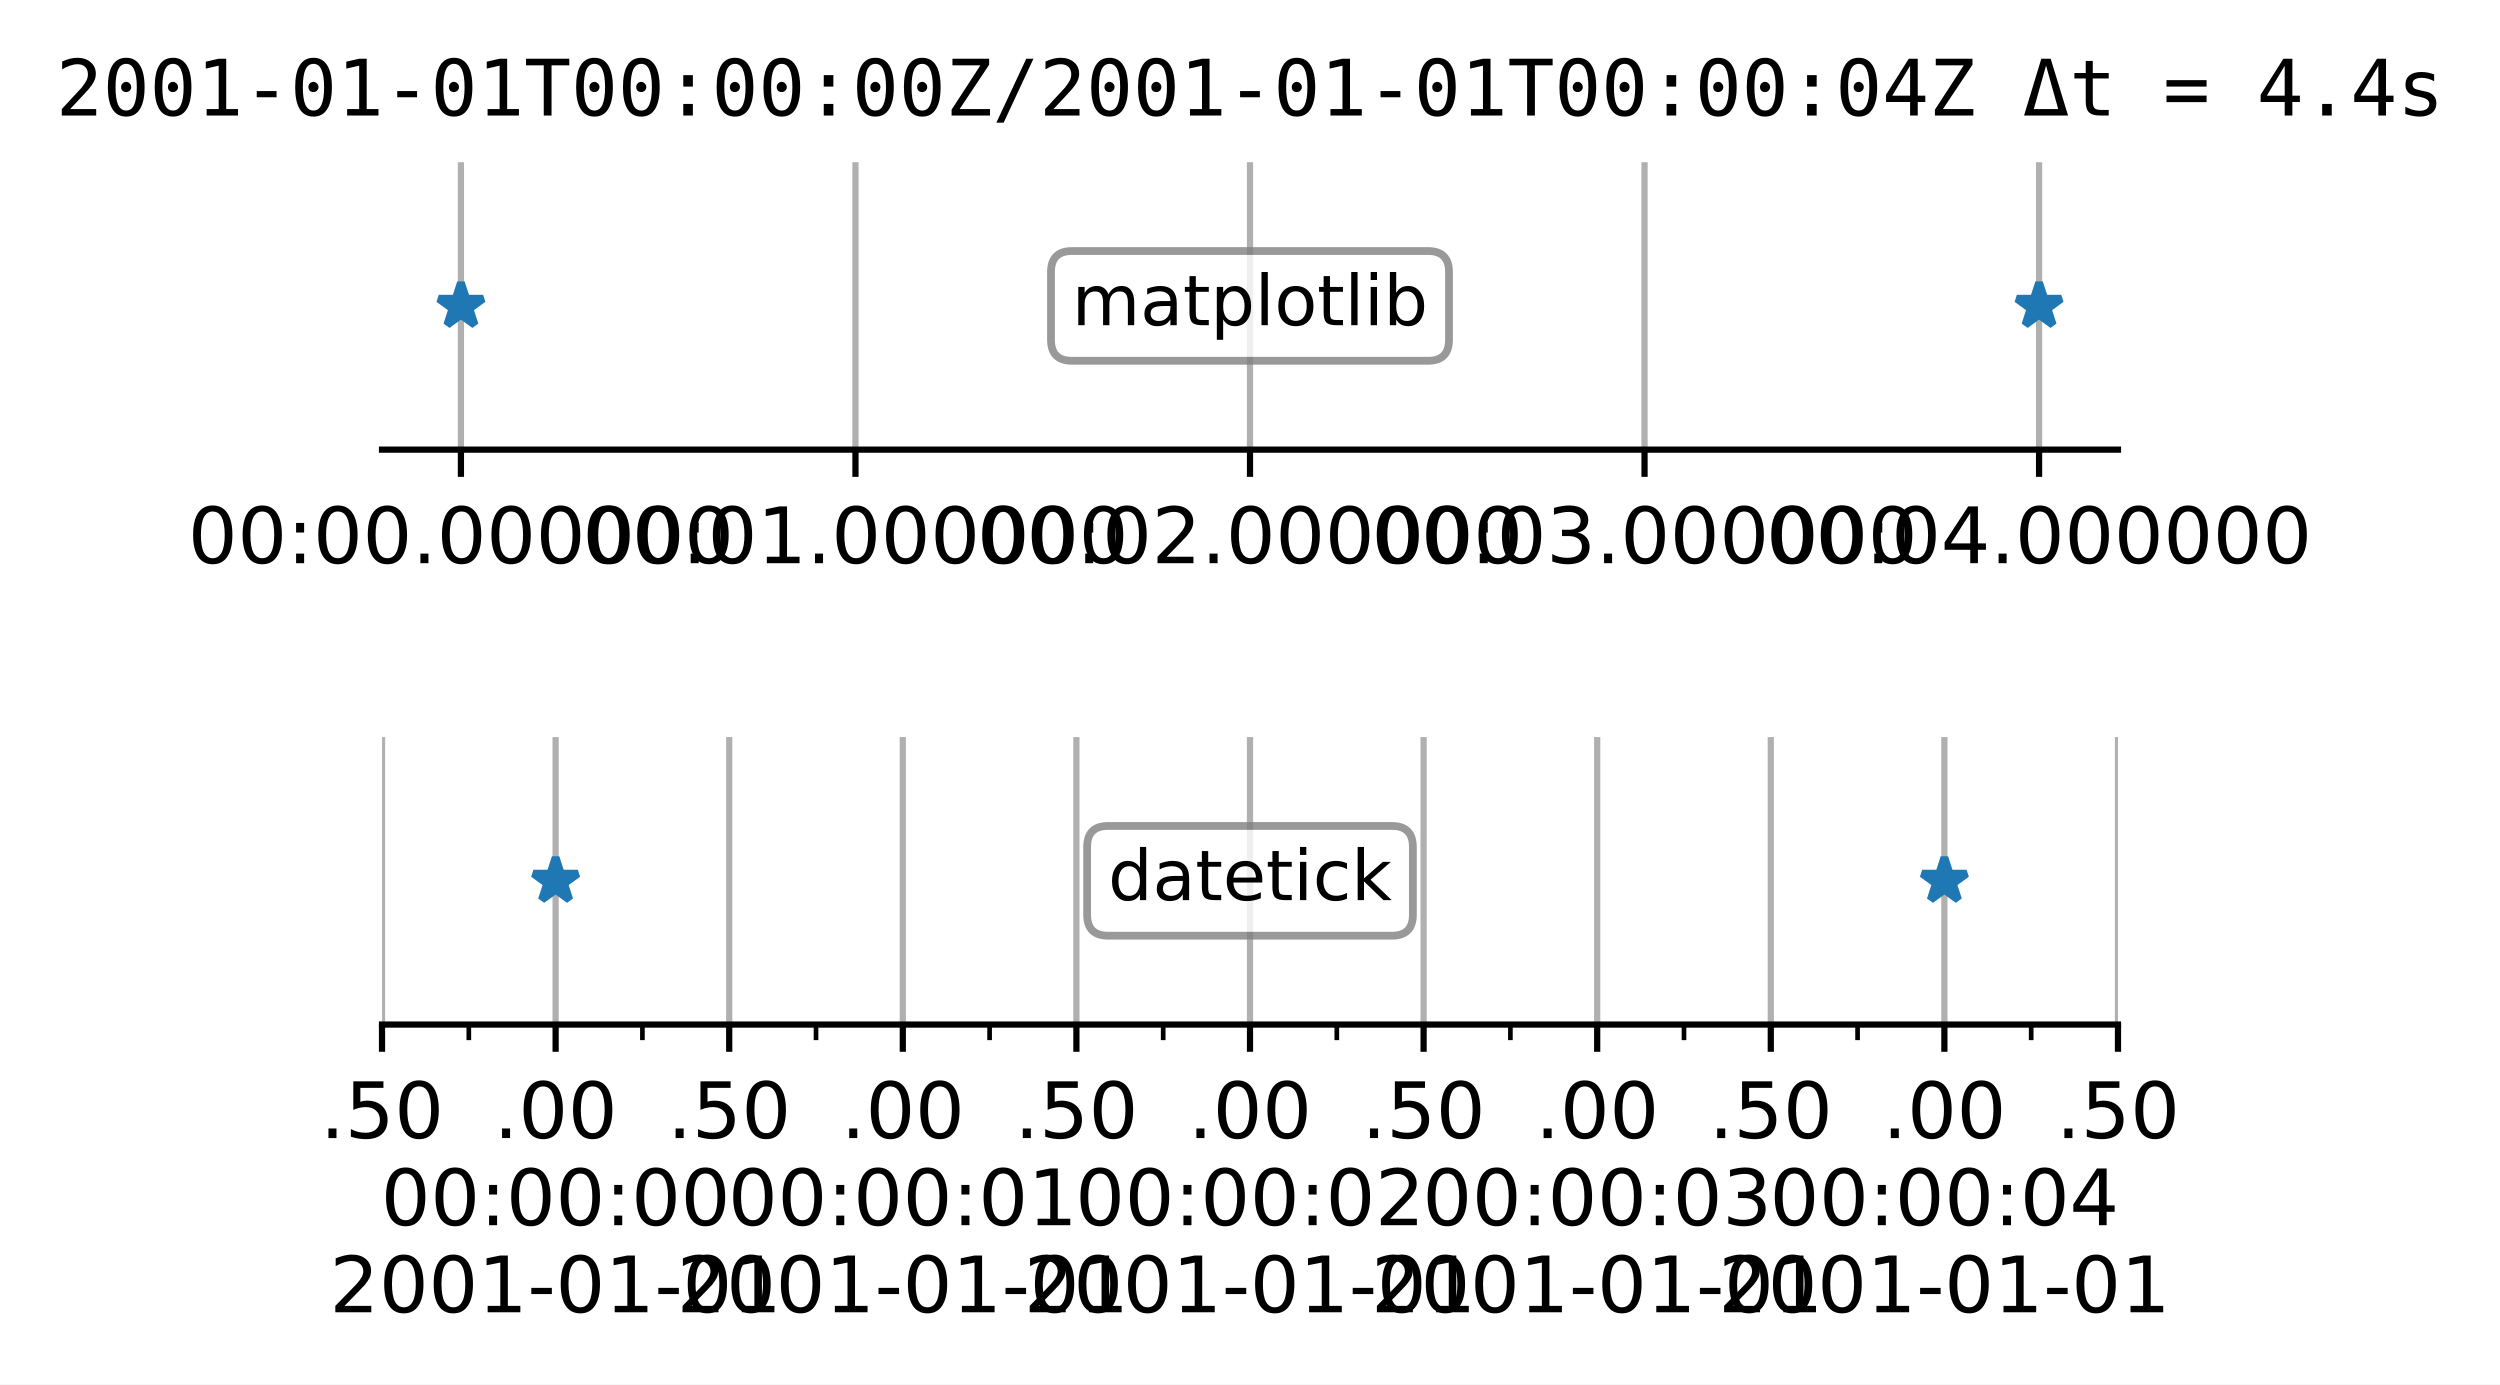
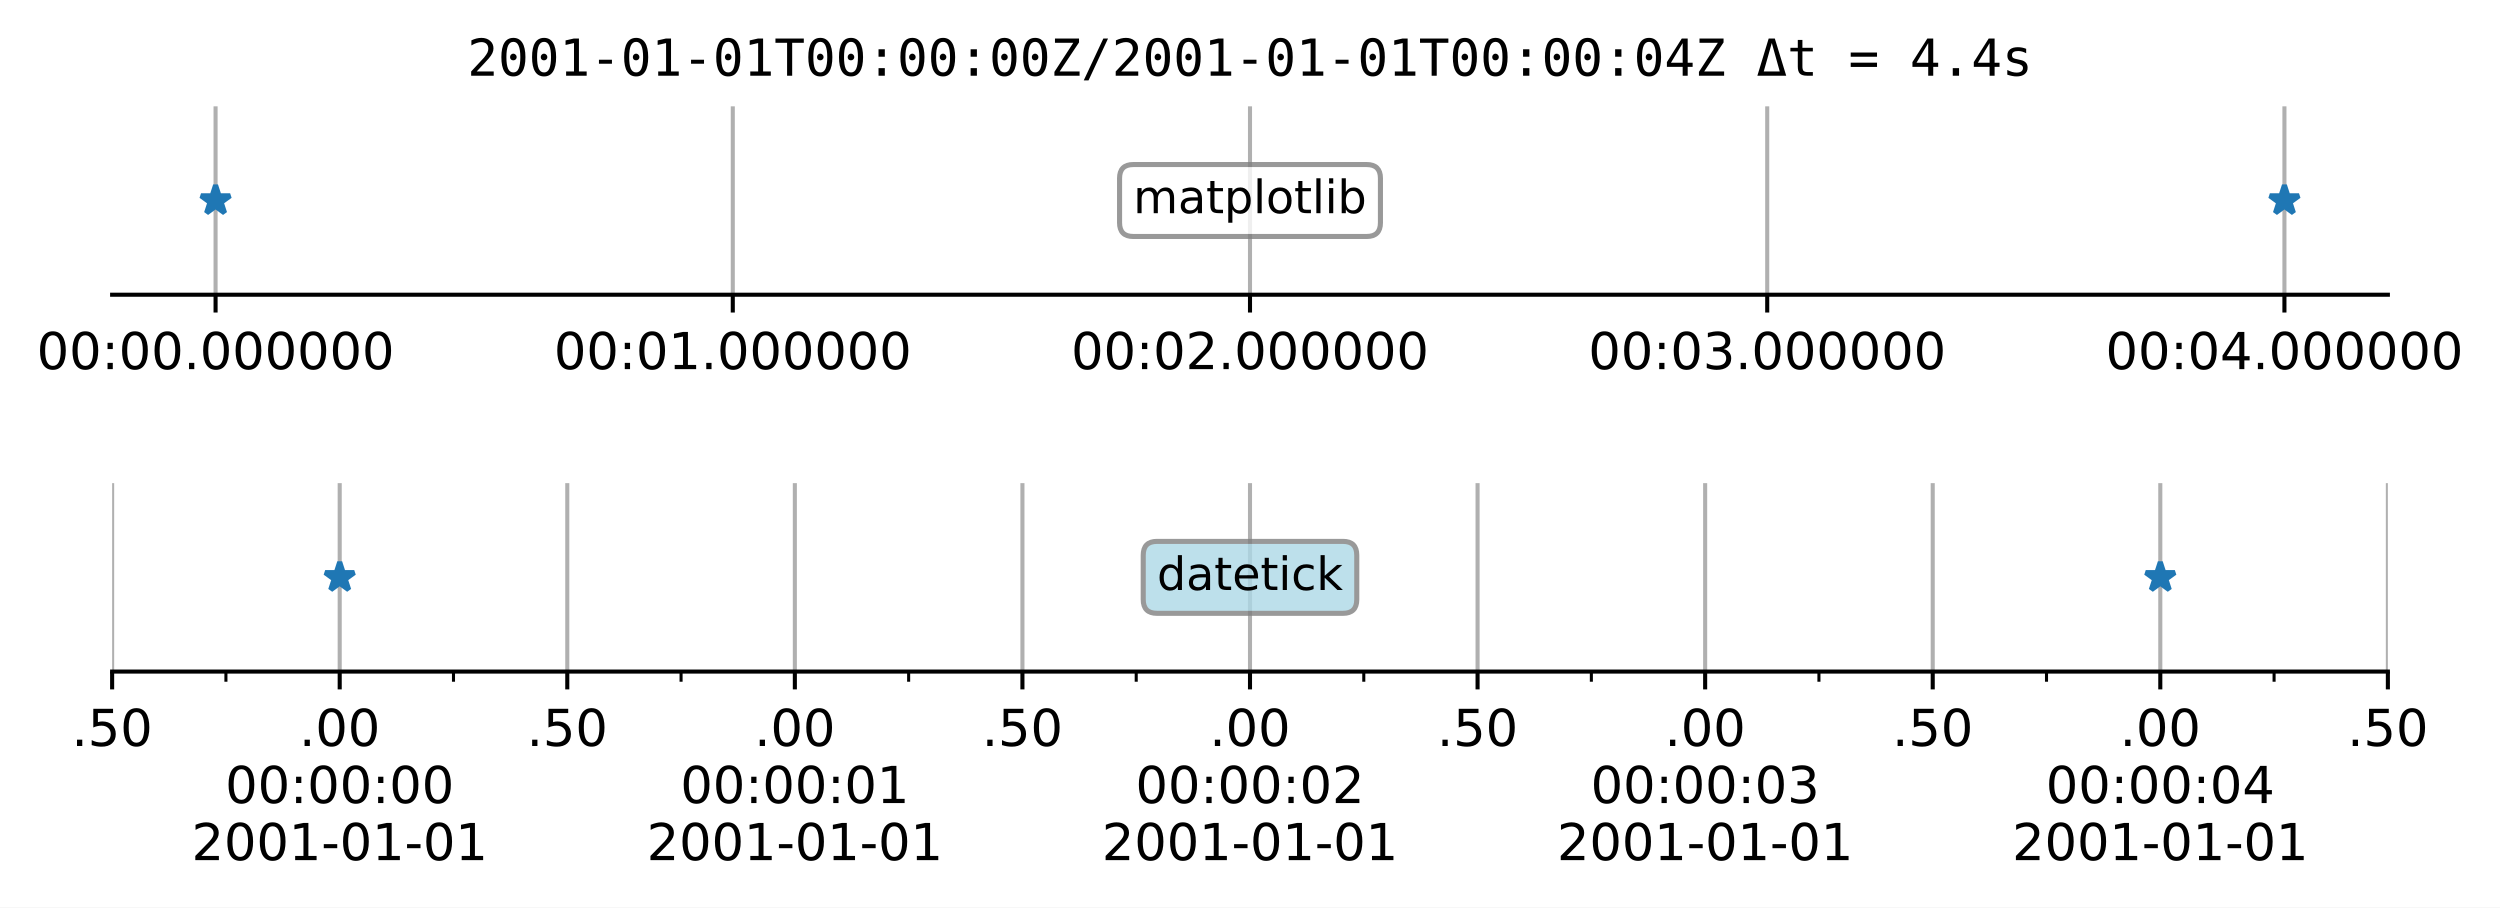
- <svg xmlns="http://www.w3.org/2000/svg" xmlns:xlink="http://www.w3.org/1999/xlink" width="321.436pt" height="178.005pt" viewBox="0 0 321.436 178.005" version="1.1">
+ <svg xmlns="http://www.w3.org/2000/svg" xmlns:xlink="http://www.w3.org/1999/xlink" width="490.39pt" height="178.005pt" viewBox="0 0 490.39 178.005" version="1.1">
  <defs>
    <style type="text/css">*{stroke-linejoin: round; stroke-linecap: butt}</style>
  </defs>
  <g id="figure_1">
    <g id="patch_1">
-       <path d="M 0 178.005  L 321.436 178.005  L 321.436 0  L 0 0  z " style="fill: #ffffff" />
+       <path d="M 0 178.005  L 490.39 178.005  L 490.39 0  L 0 0  z " style="fill: #ffffff" />
    </g>
    <g id="axes_1">
      <g id="patch_2">
-         <path d="M 49.118 57.812  L 272.318 57.812  L 272.318 20.852  L 49.118 20.852  z " style="fill: #ffffff" />
+         <path d="M 21.995 57.812  L 468.395 57.812  L 468.395 20.852  L 21.995 20.852  z " style="fill: #ffffff" />
      </g>
      <g id="matplotlib.axis_1">
        <g id="xtick_1">
          <g id="line2d_1">
-             <path d="M 59.263 57.812  L 59.263 20.852  " clip-path="url(#p4c1b53984f)" style="fill: none; stroke: #b0b0b0; stroke-width: 0.8; stroke-linecap: square" />
+             <path d="M 42.286 57.812  L 42.286 20.852  " clip-path="url(#p66268e52ca)" style="fill: none; stroke: #b0b0b0; stroke-width: 0.8; stroke-linecap: square" />
          </g>
          <g id="line2d_2">
            <defs>
              <path id="m1e6c41ab66" d="M 0 0  L 0 3.5  " style="stroke: #000000; stroke-width: 0.8" />
            </defs>
            <g>
-               <use xlink:href="#m1e6c41ab66" x="59.263" y="57.812" style="stroke: #000000; stroke-width: 0.8" />
+               <use xlink:href="#m1e6c41ab66" x="42.286" y="57.812" style="stroke: #000000; stroke-width: 0.8" />
            </g>
          </g>
          <g id="text_1">
-             <text style="font-size: 10px; font-family: 'DejaVu Sans', 'Bitstream Vera Sans', 'Computer Modern Sans Serif', 'Lucida Grande', 'Verdana', 'Geneva', 'Lucid', 'Arial', 'Helvetica', 'Avant Garde', sans-serif; text-anchor: middle" x="59.263" y="72.41" transform="rotate(-0 59.26342 72.41)">00:00.000000</text>
+             <text style="font-size: 10px; font-family: 'DejaVu Sans', 'Bitstream Vera Sans', 'Computer Modern Sans Serif', 'Lucida Grande', 'Verdana', 'Geneva', 'Lucid', 'Arial', 'Helvetica', 'Avant Garde', sans-serif; text-anchor: middle" x="42.286" y="72.41" transform="rotate(-0 42.28593 72.41)">00:00.000000</text>
          </g>
        </g>
        <g id="xtick_2">
          <g id="line2d_3">
-             <path d="M 109.991 57.812  L 109.991 20.852  " clip-path="url(#p4c1b53984f)" style="fill: none; stroke: #b0b0b0; stroke-width: 0.8; stroke-linecap: square" />
+             <path d="M 143.74 57.812  L 143.74 20.852  " clip-path="url(#p66268e52ca)" style="fill: none; stroke: #b0b0b0; stroke-width: 0.8; stroke-linecap: square" />
          </g>
          <g id="line2d_4">
            <g>
-               <use xlink:href="#m1e6c41ab66" x="109.991" y="57.812" style="stroke: #000000; stroke-width: 0.8" />
+               <use xlink:href="#m1e6c41ab66" x="143.74" y="57.812" style="stroke: #000000; stroke-width: 0.8" />
            </g>
          </g>
          <g id="text_2">
-             <text style="font-size: 10px; font-family: 'DejaVu Sans', 'Bitstream Vera Sans', 'Computer Modern Sans Serif', 'Lucida Grande', 'Verdana', 'Geneva', 'Lucid', 'Arial', 'Helvetica', 'Avant Garde', sans-serif; text-anchor: middle" x="109.991" y="72.41" transform="rotate(-0 109.9907 72.41)">00:01.000000</text>
+             <text style="font-size: 10px; font-family: 'DejaVu Sans', 'Bitstream Vera Sans', 'Computer Modern Sans Serif', 'Lucida Grande', 'Verdana', 'Geneva', 'Lucid', 'Arial', 'Helvetica', 'Avant Garde', sans-serif; text-anchor: middle" x="143.74" y="72.41" transform="rotate(-0 143.7405 72.41)">00:01.000000</text>
          </g>
        </g>
        <g id="xtick_3">
          <g id="line2d_5">
-             <path d="M 160.718 57.812  L 160.718 20.852  " clip-path="url(#p4c1b53984f)" style="fill: none; stroke: #b0b0b0; stroke-width: 0.8; stroke-linecap: square" />
+             <path d="M 245.195 57.812  L 245.195 20.852  " clip-path="url(#p66268e52ca)" style="fill: none; stroke: #b0b0b0; stroke-width: 0.8; stroke-linecap: square" />
          </g>
          <g id="line2d_6">
            <g>
-               <use xlink:href="#m1e6c41ab66" x="160.718" y="57.812" style="stroke: #000000; stroke-width: 0.8" />
+               <use xlink:href="#m1e6c41ab66" x="245.195" y="57.812" style="stroke: #000000; stroke-width: 0.8" />
            </g>
          </g>
          <g id="text_3">
-             <text style="font-size: 10px; font-family: 'DejaVu Sans', 'Bitstream Vera Sans', 'Computer Modern Sans Serif', 'Lucida Grande', 'Verdana', 'Geneva', 'Lucid', 'Arial', 'Helvetica', 'Avant Garde', sans-serif; text-anchor: middle" x="160.718" y="72.41" transform="rotate(-0 160.718 72.41)">00:02.000000</text>
+             <text style="font-size: 10px; font-family: 'DejaVu Sans', 'Bitstream Vera Sans', 'Computer Modern Sans Serif', 'Lucida Grande', 'Verdana', 'Geneva', 'Lucid', 'Arial', 'Helvetica', 'Avant Garde', sans-serif; text-anchor: middle" x="245.195" y="72.41" transform="rotate(-0 245.195 72.41)">00:02.000000</text>
          </g>
        </g>
        <g id="xtick_4">
          <g id="line2d_7">
-             <path d="M 211.445 57.812  L 211.445 20.852  " clip-path="url(#p4c1b53984f)" style="fill: none; stroke: #b0b0b0; stroke-width: 0.8; stroke-linecap: square" />
+             <path d="M 346.65 57.812  L 346.65 20.852  " clip-path="url(#p66268e52ca)" style="fill: none; stroke: #b0b0b0; stroke-width: 0.8; stroke-linecap: square" />
          </g>
          <g id="line2d_8">
            <g>
-               <use xlink:href="#m1e6c41ab66" x="211.445" y="57.812" style="stroke: #000000; stroke-width: 0.8" />
+               <use xlink:href="#m1e6c41ab66" x="346.65" y="57.812" style="stroke: #000000; stroke-width: 0.8" />
            </g>
          </g>
          <g id="text_4">
-             <text style="font-size: 10px; font-family: 'DejaVu Sans', 'Bitstream Vera Sans', 'Computer Modern Sans Serif', 'Lucida Grande', 'Verdana', 'Geneva', 'Lucid', 'Arial', 'Helvetica', 'Avant Garde', sans-serif; text-anchor: middle" x="211.445" y="72.41" transform="rotate(-0 211.4452 72.41)">00:03.000000</text>
+             <text style="font-size: 10px; font-family: 'DejaVu Sans', 'Bitstream Vera Sans', 'Computer Modern Sans Serif', 'Lucida Grande', 'Verdana', 'Geneva', 'Lucid', 'Arial', 'Helvetica', 'Avant Garde', sans-serif; text-anchor: middle" x="346.65" y="72.41" transform="rotate(-0 346.6496 72.41)">00:03.000000</text>
          </g>
        </g>
        <g id="xtick_5">
          <g id="line2d_9">
-             <path d="M 262.173 57.812  L 262.173 20.852  " clip-path="url(#p4c1b53984f)" style="fill: none; stroke: #b0b0b0; stroke-width: 0.8; stroke-linecap: square" />
+             <path d="M 448.104 57.812  L 448.104 20.852  " clip-path="url(#p66268e52ca)" style="fill: none; stroke: #b0b0b0; stroke-width: 0.8; stroke-linecap: square" />
          </g>
          <g id="line2d_10">
            <g>
-               <use xlink:href="#m1e6c41ab66" x="262.173" y="57.812" style="stroke: #000000; stroke-width: 0.8" />
+               <use xlink:href="#m1e6c41ab66" x="448.104" y="57.812" style="stroke: #000000; stroke-width: 0.8" />
            </g>
          </g>
          <g id="text_5">
-             <text style="font-size: 10px; font-family: 'DejaVu Sans', 'Bitstream Vera Sans', 'Computer Modern Sans Serif', 'Lucida Grande', 'Verdana', 'Geneva', 'Lucid', 'Arial', 'Helvetica', 'Avant Garde', sans-serif; text-anchor: middle" x="262.173" y="72.41" transform="rotate(-0 262.1725 72.41)">00:04.000000</text>
+             <text style="font-size: 10px; font-family: 'DejaVu Sans', 'Bitstream Vera Sans', 'Computer Modern Sans Serif', 'Lucida Grande', 'Verdana', 'Geneva', 'Lucid', 'Arial', 'Helvetica', 'Avant Garde', sans-serif; text-anchor: middle" x="448.104" y="72.41" transform="rotate(-0 448.1041 72.41)">00:04.000000</text>
          </g>
        </g>
      </g>
      <g id="line2d_11">
        <defs>
          <path id="maf42e94cd1" d="M 0 -3  L -0.674 -0.927  L -2.853 -0.927  L -1.09 0.354  L -1.763 2.427  L -0 1.146  L 1.763 2.427  L 1.09 0.354  L 2.853 -0.927  L 0.674 -0.927  z " style="stroke: #1f77b4; stroke-linejoin: bevel" />
        </defs>
-         <g clip-path="url(#p4c1b53984f)">
-           <use xlink:href="#maf42e94cd1" x="59.263" y="39.332" style="fill: #1f77b4; stroke: #1f77b4; stroke-linejoin: bevel" />
-           <use xlink:href="#maf42e94cd1" x="262.173" y="39.332" style="fill: #1f77b4; stroke: #1f77b4; stroke-linejoin: bevel" />
+         <g clip-path="url(#p66268e52ca)">
+           <use xlink:href="#maf42e94cd1" x="42.286" y="39.332" style="fill: #1f77b4; stroke: #1f77b4; stroke-linejoin: bevel" />
+           <use xlink:href="#maf42e94cd1" x="448.104" y="39.332" style="fill: #1f77b4; stroke: #1f77b4; stroke-linejoin: bevel" />
        </g>
      </g>
      <g id="patch_3">
-         <path d="M 49.118 57.812  L 272.318 57.812  " style="fill: none; stroke: #000000; stroke-width: 0.8; stroke-linejoin: miter; stroke-linecap: square" />
+         <path d="M 21.995 57.812  L 468.395 57.812  " style="fill: none; stroke: #000000; stroke-width: 0.8; stroke-linejoin: miter; stroke-linecap: square" />
      </g>
      <g id="text_6">
        <g id="patch_4">
-           <path d="M 137.831 46.387  L 183.605 46.387  Q 186.305 46.387 186.305 43.687  L 186.305 34.976  Q 186.305 32.276 183.605 32.276  L 137.831 32.276  Q 135.131 32.276 135.131 34.976  L 135.131 43.687  Q 135.131 46.387 137.831 46.387  z " style="fill: #ffffff; opacity: 0.8; stroke: #808080; stroke-linejoin: miter" />
-         </g>
-         <text style="font-size: 9px; font-family: 'DejaVu Sans', 'Bitstream Vera Sans', 'Computer Modern Sans Serif', 'Lucida Grande', 'Verdana', 'Geneva', 'Lucid', 'Arial', 'Helvetica', 'Avant Garde', sans-serif; text-anchor: middle" x="160.718" y="41.815" transform="rotate(-0 160.718 41.815)">matplotlib</text>
+           <path d="M 222.308 46.387  L 268.082 46.387  Q 270.782 46.387 270.782 43.687  L 270.782 34.976  Q 270.782 32.276 268.082 32.276  L 222.308 32.276  Q 219.608 32.276 219.608 34.976  L 219.608 43.687  Q 219.608 46.387 222.308 46.387  z " style="fill: #ffffff; opacity: 0.8; stroke: #808080; stroke-linejoin: miter" />
+         </g>
+         <text style="font-size: 9px; font-family: 'DejaVu Sans', 'Bitstream Vera Sans', 'Computer Modern Sans Serif', 'Lucida Grande', 'Verdana', 'Geneva', 'Lucid', 'Arial', 'Helvetica', 'Avant Garde', sans-serif; text-anchor: middle" x="245.195" y="41.815" transform="rotate(-0 245.195 41.815)">matplotlib</text>
      </g>
      <g id="text_7">
-         <text style="font-size: 10px; font-family: 'DejaVu Sans Mono', 'Bitstream Vera Sans Mono', 'Computer Modern Typewriter', 'Andale Mono', 'Nimbus Mono L', 'Courier New', 'Courier', 'Fixed', 'Terminal', monospace; text-anchor: middle" x="160.718" y="14.852" transform="rotate(-0 160.718 14.85156)">2001-01-01T00:00:00Z/2001-01-01T00:00:04Z Δt = 4.4s</text>
+         <text style="font-size: 10px; font-family: 'DejaVu Sans Mono', 'Bitstream Vera Sans Mono', 'Computer Modern Typewriter', 'Andale Mono', 'Nimbus Mono L', 'Courier New', 'Courier', 'Fixed', 'Terminal', monospace; text-anchor: middle" x="245.195" y="14.852" transform="rotate(-0 245.195 14.85156)">2001-01-01T00:00:00Z/2001-01-01T00:00:04Z Δt = 4.4s</text>
      </g>
    </g>
    <g id="axes_2">
      <g id="patch_5">
-         <path d="M 49.118 131.732  L 272.318 131.732  L 272.318 94.772  L 49.118 94.772  z " style="fill: #ffffff" />
+         <path d="M 21.995 131.732  L 468.395 131.732  L 468.395 94.772  L 21.995 94.772  z " style="fill: #ffffff" />
      </g>
      <g id="matplotlib.axis_2">
        <g id="xtick_6">
          <g id="line2d_12">
-             <path d="M 49.118 131.732  L 49.118 94.772  " clip-path="url(#p16883c95f5)" style="fill: none; stroke: #b0b0b0; stroke-width: 0.8; stroke-linecap: square" />
+             <path d="M 21.995 131.732  L 21.995 94.772  " clip-path="url(#p20be2a7854)" style="fill: none; stroke: #b0b0b0; stroke-width: 0.8; stroke-linecap: square" />
          </g>
          <g id="line2d_13">
            <g>
-               <use xlink:href="#m1e6c41ab66" x="49.118" y="131.732" style="stroke: #000000; stroke-width: 0.8" />
+               <use xlink:href="#m1e6c41ab66" x="21.995" y="131.732" style="stroke: #000000; stroke-width: 0.8" />
            </g>
          </g>
          <g id="text_8">
-             <text style="font-size: 10px; font-family: 'DejaVu Sans', 'Bitstream Vera Sans', 'Computer Modern Sans Serif', 'Lucida Grande', 'Verdana', 'Geneva', 'Lucid', 'Arial', 'Helvetica', 'Avant Garde', sans-serif; text-anchor: middle" x="49.118" y="146.33" transform="rotate(-0 49.11797 146.33)">.50</text>
+             <text style="font-size: 10px; font-family: 'DejaVu Sans', 'Bitstream Vera Sans', 'Computer Modern Sans Serif', 'Lucida Grande', 'Verdana', 'Geneva', 'Lucid', 'Arial', 'Helvetica', 'Avant Garde', sans-serif; text-anchor: middle" x="21.995" y="146.33" transform="rotate(-0 21.99503 146.33)">.50</text>
          </g>
        </g>
        <g id="xtick_7">
          <g id="line2d_14">
-             <path d="M 71.438 131.732  L 71.438 94.772  " clip-path="url(#p16883c95f5)" style="fill: none; stroke: #b0b0b0; stroke-width: 0.8; stroke-linecap: square" />
+             <path d="M 66.635 131.732  L 66.635 94.772  " clip-path="url(#p20be2a7854)" style="fill: none; stroke: #b0b0b0; stroke-width: 0.8; stroke-linecap: square" />
          </g>
          <g id="line2d_15">
            <g>
-               <use xlink:href="#m1e6c41ab66" x="71.438" y="131.732" style="stroke: #000000; stroke-width: 0.8" />
+               <use xlink:href="#m1e6c41ab66" x="66.635" y="131.732" style="stroke: #000000; stroke-width: 0.8" />
            </g>
          </g>
          <g id="text_9">
-             <text style="font-size: 10px; font-family: 'DejaVu Sans', 'Bitstream Vera Sans', 'Computer Modern Sans Serif', 'Lucida Grande', 'Verdana', 'Geneva', 'Lucid', 'Arial', 'Helvetica', 'Avant Garde', sans-serif" transform="translate(63.4864 146.33)">.00</text>
-             <text style="font-size: 10px; font-family: 'DejaVu Sans', 'Bitstream Vera Sans', 'Computer Modern Sans Serif', 'Lucida Grande', 'Verdana', 'Geneva', 'Lucid', 'Arial', 'Helvetica', 'Avant Garde', sans-serif" transform="translate(48.98172 157.5278)">00:00:00</text>
-             <text style="font-size: 10px; font-family: 'DejaVu Sans', 'Bitstream Vera Sans', 'Computer Modern Sans Serif', 'Lucida Grande', 'Verdana', 'Geneva', 'Lucid', 'Arial', 'Helvetica', 'Avant Garde', sans-serif" transform="translate(42.38015 168.7256)">2001-01-01</text>
+             <text style="font-size: 10px; font-family: 'DejaVu Sans', 'Bitstream Vera Sans', 'Computer Modern Sans Serif', 'Lucida Grande', 'Verdana', 'Geneva', 'Lucid', 'Arial', 'Helvetica', 'Avant Garde', sans-serif" transform="translate(58.68346 146.33)">.00</text>
+             <text style="font-size: 10px; font-family: 'DejaVu Sans', 'Bitstream Vera Sans', 'Computer Modern Sans Serif', 'Lucida Grande', 'Verdana', 'Geneva', 'Lucid', 'Arial', 'Helvetica', 'Avant Garde', sans-serif" transform="translate(44.17878 157.5278)">00:00:00</text>
+             <text style="font-size: 10px; font-family: 'DejaVu Sans', 'Bitstream Vera Sans', 'Computer Modern Sans Serif', 'Lucida Grande', 'Verdana', 'Geneva', 'Lucid', 'Arial', 'Helvetica', 'Avant Garde', sans-serif" transform="translate(37.57721 168.7256)">2001-01-01</text>
          </g>
        </g>
        <g id="xtick_8">
          <g id="line2d_16">
-             <path d="M 93.758 131.732  L 93.758 94.772  " clip-path="url(#p16883c95f5)" style="fill: none; stroke: #b0b0b0; stroke-width: 0.8; stroke-linecap: square" />
+             <path d="M 111.275 131.732  L 111.275 94.772  " clip-path="url(#p20be2a7854)" style="fill: none; stroke: #b0b0b0; stroke-width: 0.8; stroke-linecap: square" />
          </g>
          <g id="line2d_17">
            <g>
-               <use xlink:href="#m1e6c41ab66" x="93.758" y="131.732" style="stroke: #000000; stroke-width: 0.8" />
+               <use xlink:href="#m1e6c41ab66" x="111.275" y="131.732" style="stroke: #000000; stroke-width: 0.8" />
            </g>
          </g>
          <g id="text_10">
-             <text style="font-size: 10px; font-family: 'DejaVu Sans', 'Bitstream Vera Sans', 'Computer Modern Sans Serif', 'Lucida Grande', 'Verdana', 'Geneva', 'Lucid', 'Arial', 'Helvetica', 'Avant Garde', sans-serif; text-anchor: middle" x="93.758" y="146.33" transform="rotate(-0 93.75796 146.33)">.50</text>
+             <text style="font-size: 10px; font-family: 'DejaVu Sans', 'Bitstream Vera Sans', 'Computer Modern Sans Serif', 'Lucida Grande', 'Verdana', 'Geneva', 'Lucid', 'Arial', 'Helvetica', 'Avant Garde', sans-serif; text-anchor: middle" x="111.275" y="146.33" transform="rotate(-0 111.275 146.33)">.50</text>
          </g>
        </g>
        <g id="xtick_9">
          <g id="line2d_18">
-             <path d="M 116.078 131.732  L 116.078 94.772  " clip-path="url(#p16883c95f5)" style="fill: none; stroke: #b0b0b0; stroke-width: 0.8; stroke-linecap: square" />
+             <path d="M 155.915 131.732  L 155.915 94.772  " clip-path="url(#p20be2a7854)" style="fill: none; stroke: #b0b0b0; stroke-width: 0.8; stroke-linecap: square" />
          </g>
          <g id="line2d_19">
            <g>
-               <use xlink:href="#m1e6c41ab66" x="116.078" y="131.732" style="stroke: #000000; stroke-width: 0.8" />
+               <use xlink:href="#m1e6c41ab66" x="155.915" y="131.732" style="stroke: #000000; stroke-width: 0.8" />
            </g>
          </g>
          <g id="text_11">
-             <text style="font-size: 10px; font-family: 'DejaVu Sans', 'Bitstream Vera Sans', 'Computer Modern Sans Serif', 'Lucida Grande', 'Verdana', 'Geneva', 'Lucid', 'Arial', 'Helvetica', 'Avant Garde', sans-serif" transform="translate(108.1264 146.33)">.00</text>
-             <text style="font-size: 10px; font-family: 'DejaVu Sans', 'Bitstream Vera Sans', 'Computer Modern Sans Serif', 'Lucida Grande', 'Verdana', 'Geneva', 'Lucid', 'Arial', 'Helvetica', 'Avant Garde', sans-serif" transform="translate(93.62171 157.5278)">00:00:01</text>
-             <text style="font-size: 10px; font-family: 'DejaVu Sans', 'Bitstream Vera Sans', 'Computer Modern Sans Serif', 'Lucida Grande', 'Verdana', 'Geneva', 'Lucid', 'Arial', 'Helvetica', 'Avant Garde', sans-serif" transform="translate(87.02015 168.7256)">2001-01-01</text>
+             <text style="font-size: 10px; font-family: 'DejaVu Sans', 'Bitstream Vera Sans', 'Computer Modern Sans Serif', 'Lucida Grande', 'Verdana', 'Geneva', 'Lucid', 'Arial', 'Helvetica', 'Avant Garde', sans-serif" transform="translate(147.9635 146.33)">.00</text>
+             <text style="font-size: 10px; font-family: 'DejaVu Sans', 'Bitstream Vera Sans', 'Computer Modern Sans Serif', 'Lucida Grande', 'Verdana', 'Geneva', 'Lucid', 'Arial', 'Helvetica', 'Avant Garde', sans-serif" transform="translate(133.4588 157.5278)">00:00:01</text>
+             <text style="font-size: 10px; font-family: 'DejaVu Sans', 'Bitstream Vera Sans', 'Computer Modern Sans Serif', 'Lucida Grande', 'Verdana', 'Geneva', 'Lucid', 'Arial', 'Helvetica', 'Avant Garde', sans-serif" transform="translate(126.8572 168.7256)">2001-01-01</text>
          </g>
        </g>
        <g id="xtick_10">
          <g id="line2d_20">
-             <path d="M 138.398 131.732  L 138.398 94.772  " clip-path="url(#p16883c95f5)" style="fill: none; stroke: #b0b0b0; stroke-width: 0.8; stroke-linecap: square" />
+             <path d="M 200.555 131.732  L 200.555 94.772  " clip-path="url(#p20be2a7854)" style="fill: none; stroke: #b0b0b0; stroke-width: 0.8; stroke-linecap: square" />
          </g>
          <g id="line2d_21">
            <g>
-               <use xlink:href="#m1e6c41ab66" x="138.398" y="131.732" style="stroke: #000000; stroke-width: 0.8" />
+               <use xlink:href="#m1e6c41ab66" x="200.555" y="131.732" style="stroke: #000000; stroke-width: 0.8" />
            </g>
          </g>
          <g id="text_12">
-             <text style="font-size: 10px; font-family: 'DejaVu Sans', 'Bitstream Vera Sans', 'Computer Modern Sans Serif', 'Lucida Grande', 'Verdana', 'Geneva', 'Lucid', 'Arial', 'Helvetica', 'Avant Garde', sans-serif; text-anchor: middle" x="138.398" y="146.33" transform="rotate(-0 138.398 146.33)">.50</text>
+             <text style="font-size: 10px; font-family: 'DejaVu Sans', 'Bitstream Vera Sans', 'Computer Modern Sans Serif', 'Lucida Grande', 'Verdana', 'Geneva', 'Lucid', 'Arial', 'Helvetica', 'Avant Garde', sans-serif; text-anchor: middle" x="200.555" y="146.33" transform="rotate(-0 200.555 146.33)">.50</text>
          </g>
        </g>
        <g id="xtick_11">
          <g id="line2d_22">
-             <path d="M 160.718 131.732  L 160.718 94.772  " clip-path="url(#p16883c95f5)" style="fill: none; stroke: #b0b0b0; stroke-width: 0.8; stroke-linecap: square" />
+             <path d="M 245.195 131.732  L 245.195 94.772  " clip-path="url(#p20be2a7854)" style="fill: none; stroke: #b0b0b0; stroke-width: 0.8; stroke-linecap: square" />
          </g>
          <g id="line2d_23">
            <g>
-               <use xlink:href="#m1e6c41ab66" x="160.718" y="131.732" style="stroke: #000000; stroke-width: 0.8" />
+               <use xlink:href="#m1e6c41ab66" x="245.195" y="131.732" style="stroke: #000000; stroke-width: 0.8" />
            </g>
          </g>
          <g id="text_13">
-             <text style="font-size: 10px; font-family: 'DejaVu Sans', 'Bitstream Vera Sans', 'Computer Modern Sans Serif', 'Lucida Grande', 'Verdana', 'Geneva', 'Lucid', 'Arial', 'Helvetica', 'Avant Garde', sans-serif" transform="translate(152.7664 146.33)">.00</text>
-             <text style="font-size: 10px; font-family: 'DejaVu Sans', 'Bitstream Vera Sans', 'Computer Modern Sans Serif', 'Lucida Grande', 'Verdana', 'Geneva', 'Lucid', 'Arial', 'Helvetica', 'Avant Garde', sans-serif" transform="translate(138.2617 157.5278)">00:00:02</text>
-             <text style="font-size: 10px; font-family: 'DejaVu Sans', 'Bitstream Vera Sans', 'Computer Modern Sans Serif', 'Lucida Grande', 'Verdana', 'Geneva', 'Lucid', 'Arial', 'Helvetica', 'Avant Garde', sans-serif" transform="translate(131.6602 168.7256)">2001-01-01</text>
+             <text style="font-size: 10px; font-family: 'DejaVu Sans', 'Bitstream Vera Sans', 'Computer Modern Sans Serif', 'Lucida Grande', 'Verdana', 'Geneva', 'Lucid', 'Arial', 'Helvetica', 'Avant Garde', sans-serif" transform="translate(237.2435 146.33)">.00</text>
+             <text style="font-size: 10px; font-family: 'DejaVu Sans', 'Bitstream Vera Sans', 'Computer Modern Sans Serif', 'Lucida Grande', 'Verdana', 'Geneva', 'Lucid', 'Arial', 'Helvetica', 'Avant Garde', sans-serif" transform="translate(222.7388 157.5278)">00:00:02</text>
+             <text style="font-size: 10px; font-family: 'DejaVu Sans', 'Bitstream Vera Sans', 'Computer Modern Sans Serif', 'Lucida Grande', 'Verdana', 'Geneva', 'Lucid', 'Arial', 'Helvetica', 'Avant Garde', sans-serif" transform="translate(216.1372 168.7256)">2001-01-01</text>
          </g>
        </g>
        <g id="xtick_12">
          <g id="line2d_24">
-             <path d="M 183.038 131.732  L 183.038 94.772  " clip-path="url(#p16883c95f5)" style="fill: none; stroke: #b0b0b0; stroke-width: 0.8; stroke-linecap: square" />
+             <path d="M 289.835 131.732  L 289.835 94.772  " clip-path="url(#p20be2a7854)" style="fill: none; stroke: #b0b0b0; stroke-width: 0.8; stroke-linecap: square" />
          </g>
          <g id="line2d_25">
            <g>
-               <use xlink:href="#m1e6c41ab66" x="183.038" y="131.732" style="stroke: #000000; stroke-width: 0.8" />
+               <use xlink:href="#m1e6c41ab66" x="289.835" y="131.732" style="stroke: #000000; stroke-width: 0.8" />
            </g>
          </g>
          <g id="text_14">
-             <text style="font-size: 10px; font-family: 'DejaVu Sans', 'Bitstream Vera Sans', 'Computer Modern Sans Serif', 'Lucida Grande', 'Verdana', 'Geneva', 'Lucid', 'Arial', 'Helvetica', 'Avant Garde', sans-serif; text-anchor: middle" x="183.038" y="146.33" transform="rotate(-0 183.038 146.33)">.50</text>
+             <text style="font-size: 10px; font-family: 'DejaVu Sans', 'Bitstream Vera Sans', 'Computer Modern Sans Serif', 'Lucida Grande', 'Verdana', 'Geneva', 'Lucid', 'Arial', 'Helvetica', 'Avant Garde', sans-serif; text-anchor: middle" x="289.835" y="146.33" transform="rotate(-0 289.835 146.33)">.50</text>
          </g>
        </g>
        <g id="xtick_13">
          <g id="line2d_26">
-             <path d="M 205.358 131.732  L 205.358 94.772  " clip-path="url(#p16883c95f5)" style="fill: none; stroke: #b0b0b0; stroke-width: 0.8; stroke-linecap: square" />
+             <path d="M 334.475 131.732  L 334.475 94.772  " clip-path="url(#p20be2a7854)" style="fill: none; stroke: #b0b0b0; stroke-width: 0.8; stroke-linecap: square" />
          </g>
          <g id="line2d_27">
            <g>
-               <use xlink:href="#m1e6c41ab66" x="205.358" y="131.732" style="stroke: #000000; stroke-width: 0.8" />
+               <use xlink:href="#m1e6c41ab66" x="334.475" y="131.732" style="stroke: #000000; stroke-width: 0.8" />
            </g>
          </g>
          <g id="text_15">
-             <text style="font-size: 10px; font-family: 'DejaVu Sans', 'Bitstream Vera Sans', 'Computer Modern Sans Serif', 'Lucida Grande', 'Verdana', 'Geneva', 'Lucid', 'Arial', 'Helvetica', 'Avant Garde', sans-serif" transform="translate(197.4064 146.33)">.00</text>
-             <text style="font-size: 10px; font-family: 'DejaVu Sans', 'Bitstream Vera Sans', 'Computer Modern Sans Serif', 'Lucida Grande', 'Verdana', 'Geneva', 'Lucid', 'Arial', 'Helvetica', 'Avant Garde', sans-serif" transform="translate(182.9017 157.5278)">00:00:03</text>
-             <text style="font-size: 10px; font-family: 'DejaVu Sans', 'Bitstream Vera Sans', 'Computer Modern Sans Serif', 'Lucida Grande', 'Verdana', 'Geneva', 'Lucid', 'Arial', 'Helvetica', 'Avant Garde', sans-serif" transform="translate(176.3002 168.7256)">2001-01-01</text>
+             <text style="font-size: 10px; font-family: 'DejaVu Sans', 'Bitstream Vera Sans', 'Computer Modern Sans Serif', 'Lucida Grande', 'Verdana', 'Geneva', 'Lucid', 'Arial', 'Helvetica', 'Avant Garde', sans-serif" transform="translate(326.5235 146.33)">.00</text>
+             <text style="font-size: 10px; font-family: 'DejaVu Sans', 'Bitstream Vera Sans', 'Computer Modern Sans Serif', 'Lucida Grande', 'Verdana', 'Geneva', 'Lucid', 'Arial', 'Helvetica', 'Avant Garde', sans-serif" transform="translate(312.0188 157.5278)">00:00:03</text>
+             <text style="font-size: 10px; font-family: 'DejaVu Sans', 'Bitstream Vera Sans', 'Computer Modern Sans Serif', 'Lucida Grande', 'Verdana', 'Geneva', 'Lucid', 'Arial', 'Helvetica', 'Avant Garde', sans-serif" transform="translate(305.4172 168.7256)">2001-01-01</text>
          </g>
        </g>
        <g id="xtick_14">
          <g id="line2d_28">
-             <path d="M 227.678 131.732  L 227.678 94.772  " clip-path="url(#p16883c95f5)" style="fill: none; stroke: #b0b0b0; stroke-width: 0.8; stroke-linecap: square" />
+             <path d="M 379.115 131.732  L 379.115 94.772  " clip-path="url(#p20be2a7854)" style="fill: none; stroke: #b0b0b0; stroke-width: 0.8; stroke-linecap: square" />
          </g>
          <g id="line2d_29">
            <g>
-               <use xlink:href="#m1e6c41ab66" x="227.678" y="131.732" style="stroke: #000000; stroke-width: 0.8" />
+               <use xlink:href="#m1e6c41ab66" x="379.115" y="131.732" style="stroke: #000000; stroke-width: 0.8" />
            </g>
          </g>
          <g id="text_16">
-             <text style="font-size: 10px; font-family: 'DejaVu Sans', 'Bitstream Vera Sans', 'Computer Modern Sans Serif', 'Lucida Grande', 'Verdana', 'Geneva', 'Lucid', 'Arial', 'Helvetica', 'Avant Garde', sans-serif; text-anchor: middle" x="227.678" y="146.33" transform="rotate(-0 227.678 146.33)">.50</text>
+             <text style="font-size: 10px; font-family: 'DejaVu Sans', 'Bitstream Vera Sans', 'Computer Modern Sans Serif', 'Lucida Grande', 'Verdana', 'Geneva', 'Lucid', 'Arial', 'Helvetica', 'Avant Garde', sans-serif; text-anchor: middle" x="379.115" y="146.33" transform="rotate(-0 379.115 146.33)">.50</text>
          </g>
        </g>
        <g id="xtick_15">
          <g id="line2d_30">
-             <path d="M 249.998 131.732  L 249.998 94.772  " clip-path="url(#p16883c95f5)" style="fill: none; stroke: #b0b0b0; stroke-width: 0.8; stroke-linecap: square" />
+             <path d="M 423.755 131.732  L 423.755 94.772  " clip-path="url(#p20be2a7854)" style="fill: none; stroke: #b0b0b0; stroke-width: 0.8; stroke-linecap: square" />
          </g>
          <g id="line2d_31">
            <g>
-               <use xlink:href="#m1e6c41ab66" x="249.998" y="131.732" style="stroke: #000000; stroke-width: 0.8" />
+               <use xlink:href="#m1e6c41ab66" x="423.755" y="131.732" style="stroke: #000000; stroke-width: 0.8" />
            </g>
          </g>
          <g id="text_17">
-             <text style="font-size: 10px; font-family: 'DejaVu Sans', 'Bitstream Vera Sans', 'Computer Modern Sans Serif', 'Lucida Grande', 'Verdana', 'Geneva', 'Lucid', 'Arial', 'Helvetica', 'Avant Garde', sans-serif" transform="translate(242.0464 146.33)">.00</text>
-             <text style="font-size: 10px; font-family: 'DejaVu Sans', 'Bitstream Vera Sans', 'Computer Modern Sans Serif', 'Lucida Grande', 'Verdana', 'Geneva', 'Lucid', 'Arial', 'Helvetica', 'Avant Garde', sans-serif" transform="translate(227.5417 157.5278)">00:00:04</text>
-             <text style="font-size: 10px; font-family: 'DejaVu Sans', 'Bitstream Vera Sans', 'Computer Modern Sans Serif', 'Lucida Grande', 'Verdana', 'Geneva', 'Lucid', 'Arial', 'Helvetica', 'Avant Garde', sans-serif" transform="translate(220.9401 168.7256)">2001-01-01</text>
+             <text style="font-size: 10px; font-family: 'DejaVu Sans', 'Bitstream Vera Sans', 'Computer Modern Sans Serif', 'Lucida Grande', 'Verdana', 'Geneva', 'Lucid', 'Arial', 'Helvetica', 'Avant Garde', sans-serif" transform="translate(415.8035 146.33)">.00</text>
+             <text style="font-size: 10px; font-family: 'DejaVu Sans', 'Bitstream Vera Sans', 'Computer Modern Sans Serif', 'Lucida Grande', 'Verdana', 'Geneva', 'Lucid', 'Arial', 'Helvetica', 'Avant Garde', sans-serif" transform="translate(401.2988 157.5278)">00:00:04</text>
+             <text style="font-size: 10px; font-family: 'DejaVu Sans', 'Bitstream Vera Sans', 'Computer Modern Sans Serif', 'Lucida Grande', 'Verdana', 'Geneva', 'Lucid', 'Arial', 'Helvetica', 'Avant Garde', sans-serif" transform="translate(394.6972 168.7256)">2001-01-01</text>
          </g>
        </g>
        <g id="xtick_16">
          <g id="line2d_32">
-             <path d="M 272.318 131.732  L 272.318 94.772  " clip-path="url(#p16883c95f5)" style="fill: none; stroke: #b0b0b0; stroke-width: 0.8; stroke-linecap: square" />
+             <path d="M 468.395 131.732  L 468.395 94.772  " clip-path="url(#p20be2a7854)" style="fill: none; stroke: #b0b0b0; stroke-width: 0.8; stroke-linecap: square" />
          </g>
          <g id="line2d_33">
            <g>
-               <use xlink:href="#m1e6c41ab66" x="272.318" y="131.732" style="stroke: #000000; stroke-width: 0.8" />
+               <use xlink:href="#m1e6c41ab66" x="468.395" y="131.732" style="stroke: #000000; stroke-width: 0.8" />
            </g>
          </g>
          <g id="text_18">
-             <text style="font-size: 10px; font-family: 'DejaVu Sans', 'Bitstream Vera Sans', 'Computer Modern Sans Serif', 'Lucida Grande', 'Verdana', 'Geneva', 'Lucid', 'Arial', 'Helvetica', 'Avant Garde', sans-serif; text-anchor: middle" x="272.318" y="146.33" transform="rotate(-0 272.318 146.33)">.50</text>
+             <text style="font-size: 10px; font-family: 'DejaVu Sans', 'Bitstream Vera Sans', 'Computer Modern Sans Serif', 'Lucida Grande', 'Verdana', 'Geneva', 'Lucid', 'Arial', 'Helvetica', 'Avant Garde', sans-serif; text-anchor: middle" x="468.395" y="146.33" transform="rotate(-0 468.395 146.33)">.50</text>
          </g>
        </g>
        <g id="xtick_17">
          <g id="line2d_34">
            <defs>
              <path id="m7da8c832f9" d="M 0 0  L 0 2  " style="stroke: #000000; stroke-width: 0.6" />
            </defs>
            <g>
-               <use xlink:href="#m7da8c832f9" x="60.278" y="131.732" style="stroke: #000000; stroke-width: 0.6" />
+               <use xlink:href="#m7da8c832f9" x="44.315" y="131.732" style="stroke: #000000; stroke-width: 0.6" />
            </g>
          </g>
        </g>
        <g id="xtick_18">
          <g id="line2d_35">
            <g>
-               <use xlink:href="#m7da8c832f9" x="82.598" y="131.732" style="stroke: #000000; stroke-width: 0.6" />
+               <use xlink:href="#m7da8c832f9" x="88.955" y="131.732" style="stroke: #000000; stroke-width: 0.6" />
            </g>
          </g>
        </g>
        <g id="xtick_19">
          <g id="line2d_36">
            <g>
-               <use xlink:href="#m7da8c832f9" x="104.918" y="131.732" style="stroke: #000000; stroke-width: 0.6" />
+               <use xlink:href="#m7da8c832f9" x="133.595" y="131.732" style="stroke: #000000; stroke-width: 0.6" />
            </g>
          </g>
        </g>
        <g id="xtick_20">
          <g id="line2d_37">
            <g>
-               <use xlink:href="#m7da8c832f9" x="127.238" y="131.732" style="stroke: #000000; stroke-width: 0.6" />
+               <use xlink:href="#m7da8c832f9" x="178.235" y="131.732" style="stroke: #000000; stroke-width: 0.6" />
            </g>
          </g>
        </g>
        <g id="xtick_21">
          <g id="line2d_38">
            <g>
-               <use xlink:href="#m7da8c832f9" x="149.558" y="131.732" style="stroke: #000000; stroke-width: 0.6" />
+               <use xlink:href="#m7da8c832f9" x="222.875" y="131.732" style="stroke: #000000; stroke-width: 0.6" />
            </g>
          </g>
        </g>
        <g id="xtick_22">
          <g id="line2d_39">
            <g>
-               <use xlink:href="#m7da8c832f9" x="171.878" y="131.732" style="stroke: #000000; stroke-width: 0.6" />
+               <use xlink:href="#m7da8c832f9" x="267.515" y="131.732" style="stroke: #000000; stroke-width: 0.6" />
            </g>
          </g>
        </g>
        <g id="xtick_23">
          <g id="line2d_40">
            <g>
-               <use xlink:href="#m7da8c832f9" x="194.198" y="131.732" style="stroke: #000000; stroke-width: 0.6" />
+               <use xlink:href="#m7da8c832f9" x="312.155" y="131.732" style="stroke: #000000; stroke-width: 0.6" />
            </g>
          </g>
        </g>
        <g id="xtick_24">
          <g id="line2d_41">
            <g>
-               <use xlink:href="#m7da8c832f9" x="216.518" y="131.732" style="stroke: #000000; stroke-width: 0.6" />
+               <use xlink:href="#m7da8c832f9" x="356.795" y="131.732" style="stroke: #000000; stroke-width: 0.6" />
            </g>
          </g>
        </g>
        <g id="xtick_25">
          <g id="line2d_42">
            <g>
-               <use xlink:href="#m7da8c832f9" x="238.838" y="131.732" style="stroke: #000000; stroke-width: 0.6" />
+               <use xlink:href="#m7da8c832f9" x="401.435" y="131.732" style="stroke: #000000; stroke-width: 0.6" />
            </g>
          </g>
        </g>
        <g id="xtick_26">
          <g id="line2d_43">
            <g>
-               <use xlink:href="#m7da8c832f9" x="261.158" y="131.732" style="stroke: #000000; stroke-width: 0.6" />
+               <use xlink:href="#m7da8c832f9" x="446.075" y="131.732" style="stroke: #000000; stroke-width: 0.6" />
            </g>
          </g>
        </g>
      </g>
      <g id="line2d_44">
-         <g clip-path="url(#p16883c95f5)">
-           <use xlink:href="#maf42e94cd1" x="71.438" y="113.252" style="fill: #1f77b4; stroke: #1f77b4; stroke-linejoin: bevel" />
-           <use xlink:href="#maf42e94cd1" x="249.998" y="113.252" style="fill: #1f77b4; stroke: #1f77b4; stroke-linejoin: bevel" />
+         <g clip-path="url(#p20be2a7854)">
+           <use xlink:href="#maf42e94cd1" x="66.635" y="113.252" style="fill: #1f77b4; stroke: #1f77b4; stroke-linejoin: bevel" />
+           <use xlink:href="#maf42e94cd1" x="423.755" y="113.252" style="fill: #1f77b4; stroke: #1f77b4; stroke-linejoin: bevel" />
        </g>
      </g>
      <g id="patch_6">
-         <path d="M 49.118 131.732  L 272.318 131.732  " style="fill: none; stroke: #000000; stroke-width: 0.8; stroke-linejoin: miter; stroke-linecap: square" />
+         <path d="M 21.995 131.732  L 468.395 131.732  " style="fill: none; stroke: #000000; stroke-width: 0.8; stroke-linejoin: miter; stroke-linecap: square" />
      </g>
      <g id="text_19">
        <g id="patch_7">
-           <path d="M 142.476 120.307  L 178.96 120.307  Q 181.66 120.307 181.66 117.607  L 181.66 108.896  Q 181.66 106.196 178.96 106.196  L 142.476 106.196  Q 139.776 106.196 139.776 108.896  L 139.776 117.607  Q 139.776 120.307 142.476 120.307  z " style="fill: #ffffff; opacity: 0.8; stroke: #808080; stroke-linejoin: miter" />
-         </g>
-         <text style="font-size: 9px; font-family: 'DejaVu Sans', 'Bitstream Vera Sans', 'Computer Modern Sans Serif', 'Lucida Grande', 'Verdana', 'Geneva', 'Lucid', 'Arial', 'Helvetica', 'Avant Garde', sans-serif; text-anchor: middle" x="160.718" y="115.735" transform="rotate(-0 160.718 115.735)">datetick</text>
+           <path d="M 226.953 120.307  L 263.437 120.307  Q 266.137 120.307 266.137 117.607  L 266.137 108.896  Q 266.137 106.196 263.437 106.196  L 226.953 106.196  Q 224.253 106.196 224.253 108.896  L 224.253 117.607  Q 224.253 120.307 226.953 120.307  z " style="fill: #add8e6; opacity: 0.8; stroke: #808080; stroke-linejoin: miter" />
+         </g>
+         <text style="font-size: 9px; font-family: 'DejaVu Sans', 'Bitstream Vera Sans', 'Computer Modern Sans Serif', 'Lucida Grande', 'Verdana', 'Geneva', 'Lucid', 'Arial', 'Helvetica', 'Avant Garde', sans-serif; text-anchor: middle" x="245.195" y="115.735" transform="rotate(-0 245.195 115.735)">datetick</text>
      </g>
    </g>
  </g>
  <defs>
-     <clipPath id="p4c1b53984f">
-       <rect x="49.118" y="20.852" width="223.2" height="36.96" />
+     <clipPath id="p66268e52ca">
+       <rect x="21.995" y="20.852" width="446.4" height="36.96" />
    </clipPath>
-     <clipPath id="p16883c95f5">
-       <rect x="49.118" y="94.772" width="223.2" height="36.96" />
+     <clipPath id="p20be2a7854">
+       <rect x="21.995" y="94.772" width="446.4" height="36.96" />
    </clipPath>
  </defs>
</svg>
